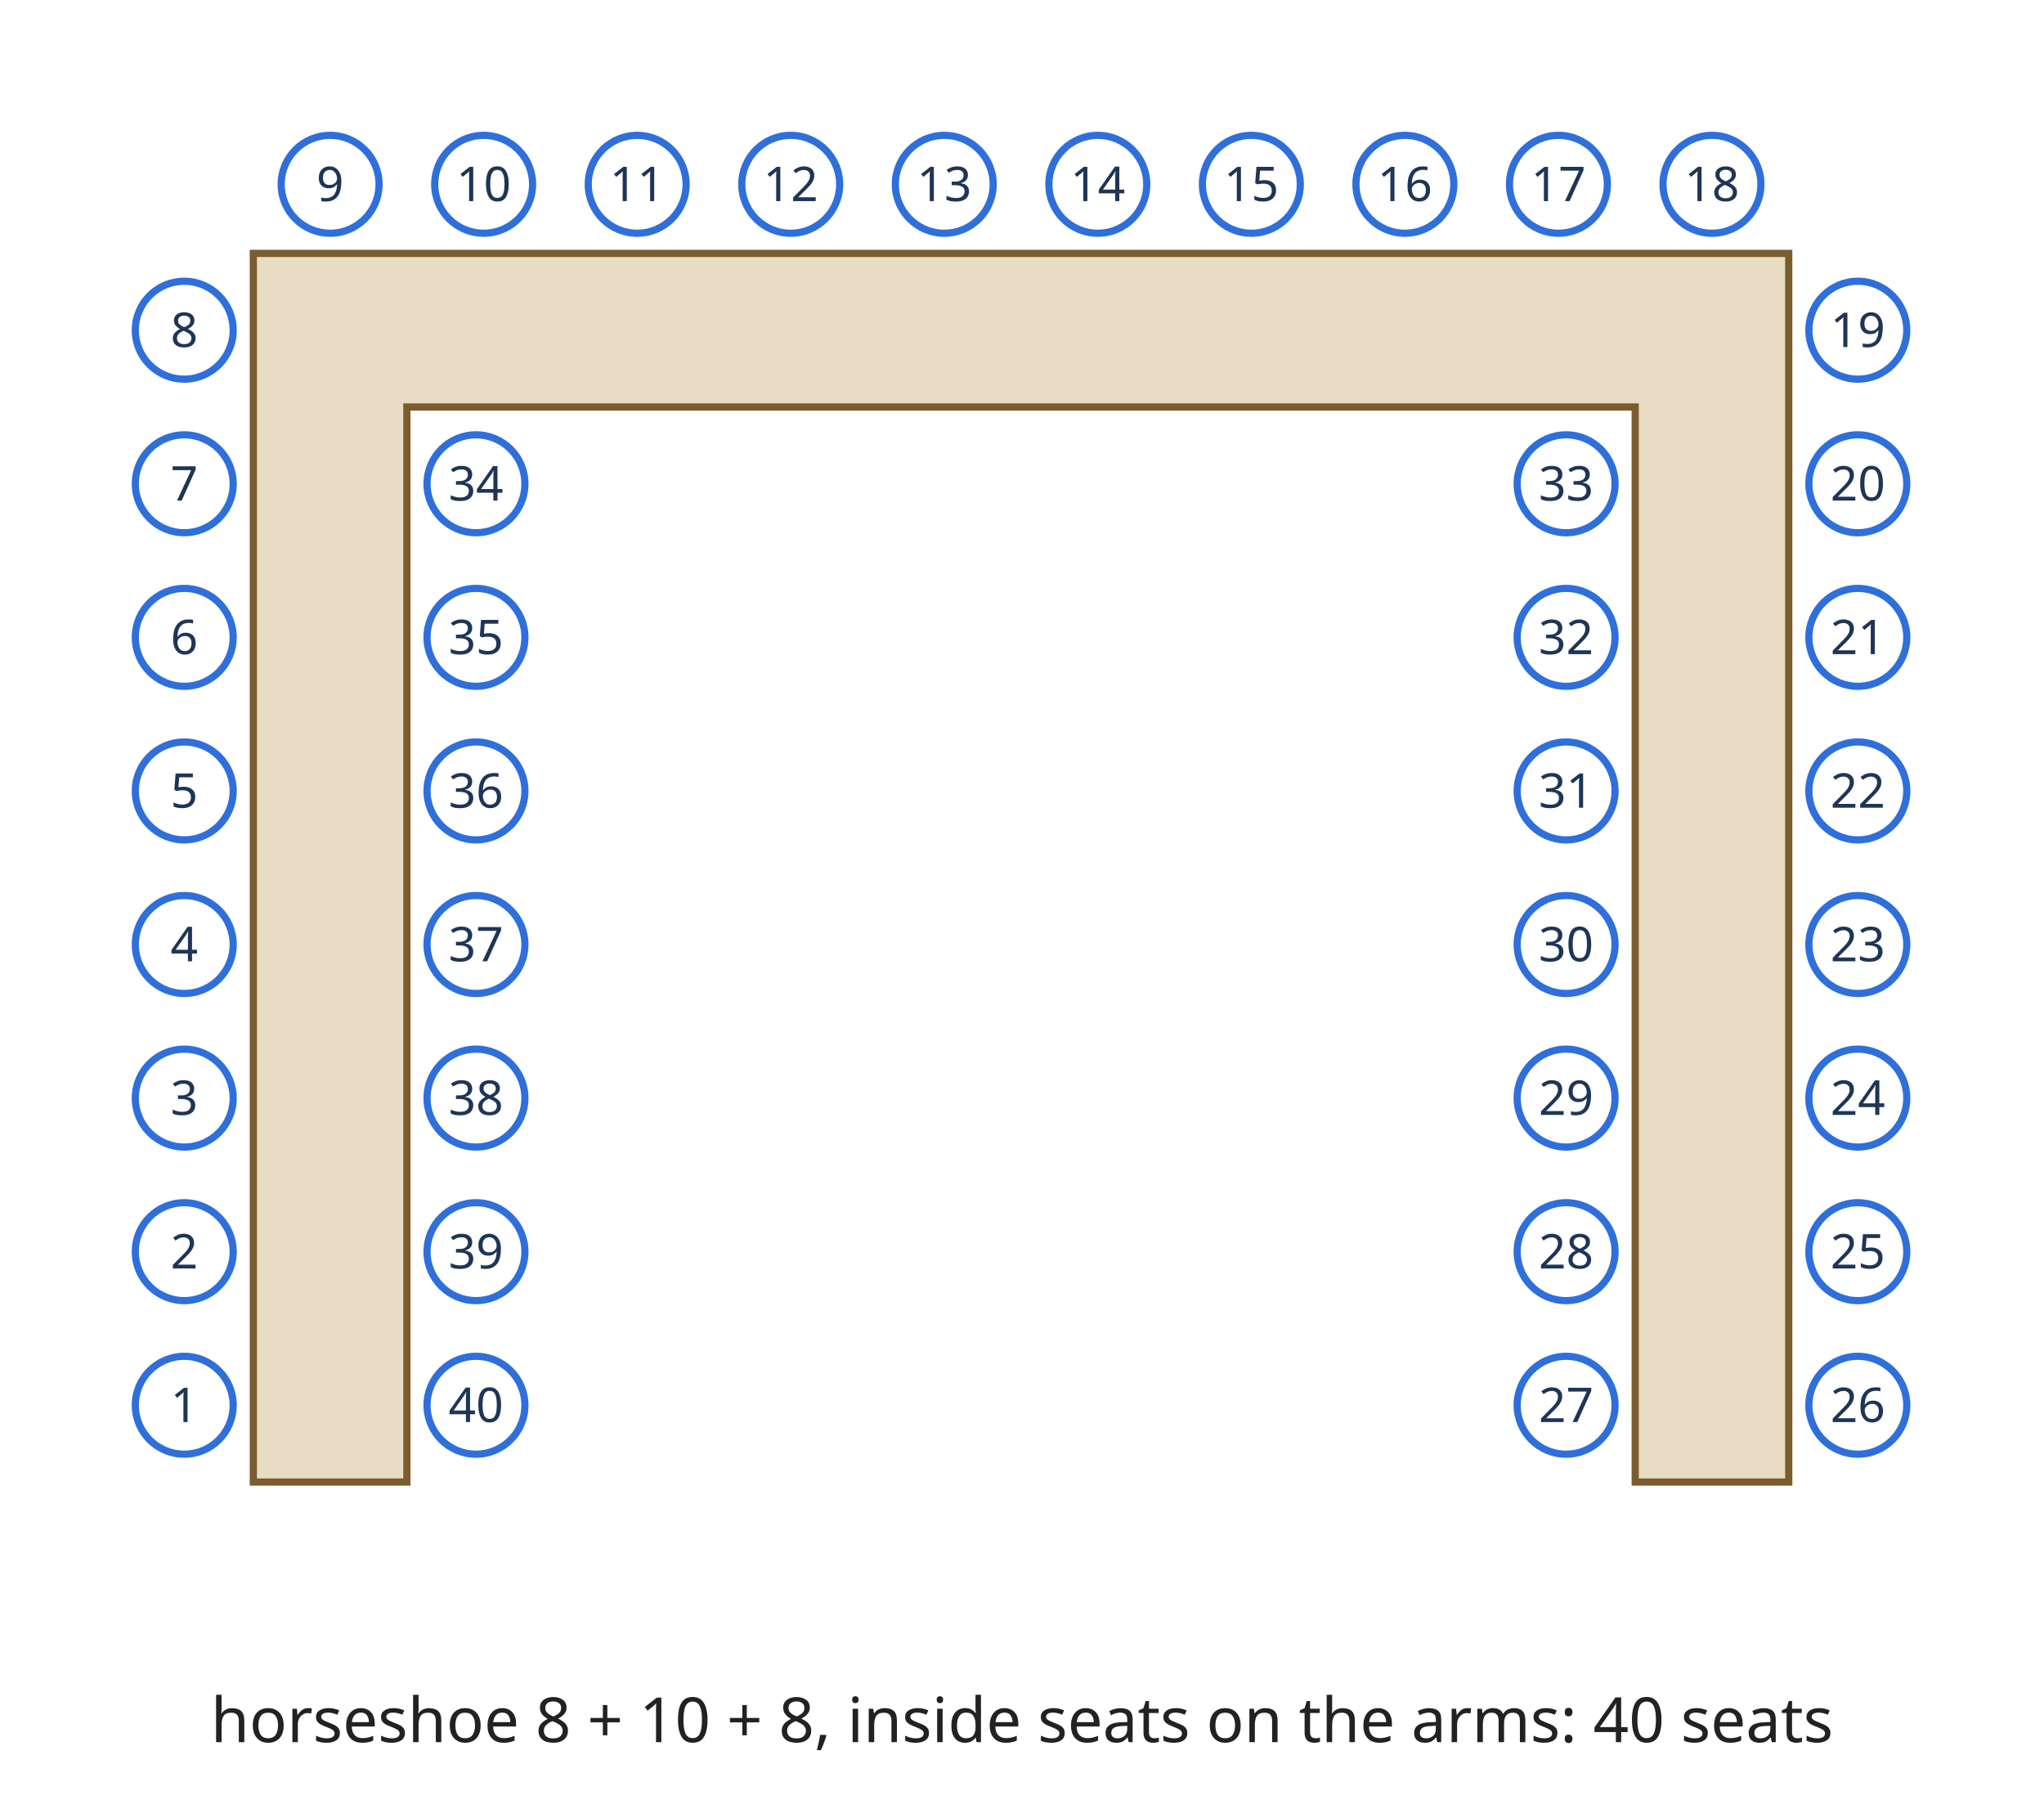
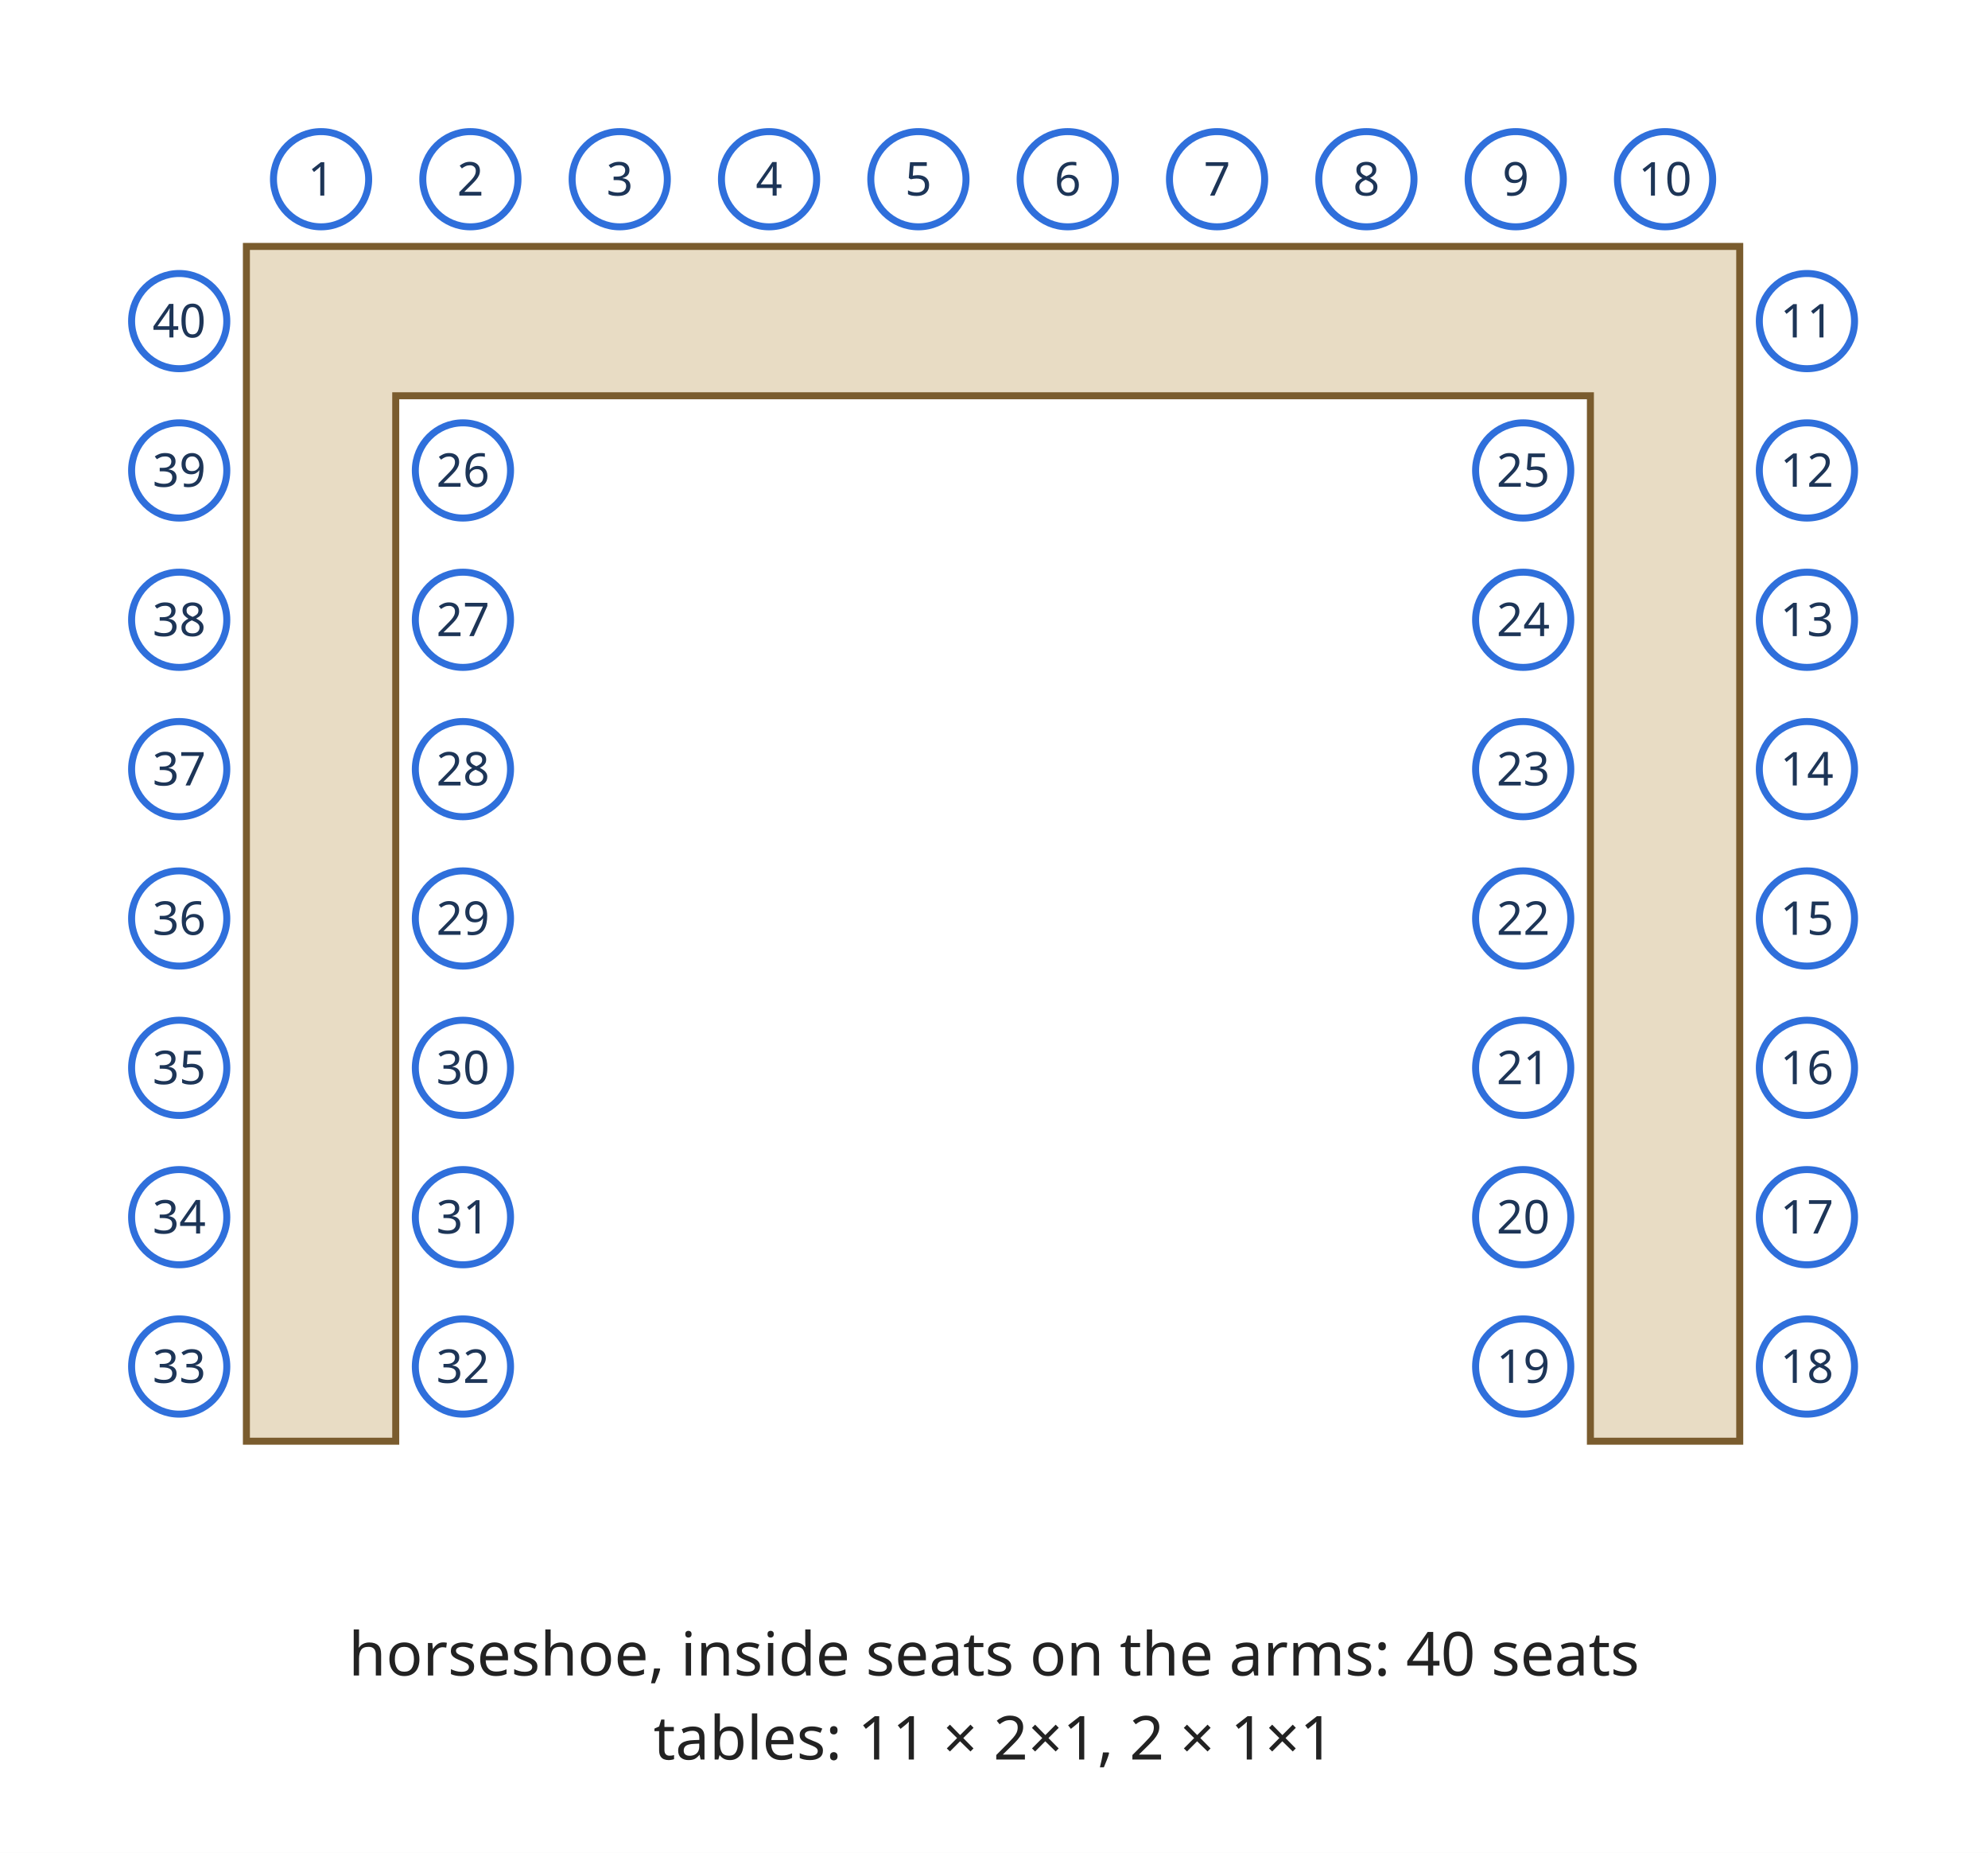
- <svg xmlns="http://www.w3.org/2000/svg" width="426" height="375" viewBox="0 0 426 375" font-family="sans-serif">
+ <svg xmlns="http://www.w3.org/2000/svg" width="426" height="397" viewBox="0 0 426 397" font-family="sans-serif">
  <rect width="100%" height="100%" fill="#ffffff" />
-   <path d="M 52.8 308.8 L 52.8 52.8 L 372.8 52.8 L 372.8 308.8 L 340.8 308.8 L 340.8 84.8 L 84.8 84.8 L 84.8 308.8 Z" fill="#e8dcc4" stroke="#7a5c2e" stroke-width="1.5" fill-rule="evenodd" />
+   <path d="M 52.8 52.8 L 372.8 52.8 L 372.8 308.8 L 340.8 308.8 L 340.8 84.8 L 84.8 84.8 L 84.8 308.8 L 52.8 308.8 Z" fill="#e8dcc4" stroke="#7a5c2e" stroke-width="1.5" fill-rule="evenodd" />
+   <circle cx="68.8" cy="38.4" r="10.2" fill="#ffffff" stroke="#2f6fdb" stroke-width="1.5" />
+   <text x="68.8" y="41.9" font-size="10" text-anchor="middle" fill="#1d3557">1</text>
+   <circle cx="100.8" cy="38.4" r="10.2" fill="#ffffff" stroke="#2f6fdb" stroke-width="1.5" />
+   <text x="100.8" y="41.9" font-size="10" text-anchor="middle" fill="#1d3557">2</text>
+   <circle cx="132.8" cy="38.4" r="10.2" fill="#ffffff" stroke="#2f6fdb" stroke-width="1.5" />
+   <text x="132.8" y="41.9" font-size="10" text-anchor="middle" fill="#1d3557">3</text>
+   <circle cx="164.8" cy="38.4" r="10.2" fill="#ffffff" stroke="#2f6fdb" stroke-width="1.5" />
+   <text x="164.8" y="41.9" font-size="10" text-anchor="middle" fill="#1d3557">4</text>
+   <circle cx="196.8" cy="38.4" r="10.2" fill="#ffffff" stroke="#2f6fdb" stroke-width="1.5" />
+   <text x="196.8" y="41.9" font-size="10" text-anchor="middle" fill="#1d3557">5</text>
+   <circle cx="228.8" cy="38.4" r="10.2" fill="#ffffff" stroke="#2f6fdb" stroke-width="1.5" />
+   <text x="228.8" y="41.9" font-size="10" text-anchor="middle" fill="#1d3557">6</text>
+   <circle cx="260.8" cy="38.4" r="10.2" fill="#ffffff" stroke="#2f6fdb" stroke-width="1.5" />
+   <text x="260.8" y="41.9" font-size="10" text-anchor="middle" fill="#1d3557">7</text>
+   <circle cx="292.8" cy="38.4" r="10.2" fill="#ffffff" stroke="#2f6fdb" stroke-width="1.5" />
+   <text x="292.8" y="41.9" font-size="10" text-anchor="middle" fill="#1d3557">8</text>
+   <circle cx="324.8" cy="38.4" r="10.2" fill="#ffffff" stroke="#2f6fdb" stroke-width="1.5" />
+   <text x="324.8" y="41.9" font-size="10" text-anchor="middle" fill="#1d3557">9</text>
+   <circle cx="356.8" cy="38.4" r="10.2" fill="#ffffff" stroke="#2f6fdb" stroke-width="1.5" />
+   <text x="356.8" y="41.9" font-size="10" text-anchor="middle" fill="#1d3557">10</text>
+   <circle cx="387.2" cy="68.8" r="10.2" fill="#ffffff" stroke="#2f6fdb" stroke-width="1.5" />
+   <text x="387.2" y="72.3" font-size="10" text-anchor="middle" fill="#1d3557">11</text>
+   <circle cx="387.2" cy="100.8" r="10.2" fill="#ffffff" stroke="#2f6fdb" stroke-width="1.5" />
+   <text x="387.2" y="104.3" font-size="10" text-anchor="middle" fill="#1d3557">12</text>
+   <circle cx="387.2" cy="132.8" r="10.2" fill="#ffffff" stroke="#2f6fdb" stroke-width="1.5" />
+   <text x="387.2" y="136.3" font-size="10" text-anchor="middle" fill="#1d3557">13</text>
+   <circle cx="387.2" cy="164.8" r="10.2" fill="#ffffff" stroke="#2f6fdb" stroke-width="1.5" />
+   <text x="387.2" y="168.3" font-size="10" text-anchor="middle" fill="#1d3557">14</text>
+   <circle cx="387.2" cy="196.8" r="10.2" fill="#ffffff" stroke="#2f6fdb" stroke-width="1.5" />
+   <text x="387.2" y="200.3" font-size="10" text-anchor="middle" fill="#1d3557">15</text>
+   <circle cx="387.2" cy="228.8" r="10.2" fill="#ffffff" stroke="#2f6fdb" stroke-width="1.5" />
+   <text x="387.2" y="232.3" font-size="10" text-anchor="middle" fill="#1d3557">16</text>
+   <circle cx="387.2" cy="260.8" r="10.2" fill="#ffffff" stroke="#2f6fdb" stroke-width="1.5" />
+   <text x="387.2" y="264.3" font-size="10" text-anchor="middle" fill="#1d3557">17</text>
+   <circle cx="387.2" cy="292.8" r="10.2" fill="#ffffff" stroke="#2f6fdb" stroke-width="1.5" />
+   <text x="387.2" y="296.3" font-size="10" text-anchor="middle" fill="#1d3557">18</text>
+   <circle cx="326.4" cy="292.8" r="10.2" fill="#ffffff" stroke="#2f6fdb" stroke-width="1.5" />
+   <text x="326.4" y="296.3" font-size="10" text-anchor="middle" fill="#1d3557">19</text>
+   <circle cx="326.4" cy="260.8" r="10.2" fill="#ffffff" stroke="#2f6fdb" stroke-width="1.5" />
+   <text x="326.4" y="264.3" font-size="10" text-anchor="middle" fill="#1d3557">20</text>
+   <circle cx="326.4" cy="228.8" r="10.2" fill="#ffffff" stroke="#2f6fdb" stroke-width="1.5" />
+   <text x="326.4" y="232.3" font-size="10" text-anchor="middle" fill="#1d3557">21</text>
+   <circle cx="326.4" cy="196.8" r="10.2" fill="#ffffff" stroke="#2f6fdb" stroke-width="1.5" />
+   <text x="326.4" y="200.3" font-size="10" text-anchor="middle" fill="#1d3557">22</text>
+   <circle cx="326.4" cy="164.8" r="10.2" fill="#ffffff" stroke="#2f6fdb" stroke-width="1.5" />
+   <text x="326.4" y="168.3" font-size="10" text-anchor="middle" fill="#1d3557">23</text>
+   <circle cx="326.4" cy="132.8" r="10.2" fill="#ffffff" stroke="#2f6fdb" stroke-width="1.5" />
+   <text x="326.4" y="136.3" font-size="10" text-anchor="middle" fill="#1d3557">24</text>
+   <circle cx="326.4" cy="100.8" r="10.2" fill="#ffffff" stroke="#2f6fdb" stroke-width="1.5" />
+   <text x="326.4" y="104.3" font-size="10" text-anchor="middle" fill="#1d3557">25</text>
+   <circle cx="99.2" cy="100.8" r="10.2" fill="#ffffff" stroke="#2f6fdb" stroke-width="1.5" />
+   <text x="99.2" y="104.3" font-size="10" text-anchor="middle" fill="#1d3557">26</text>
+   <circle cx="99.2" cy="132.8" r="10.2" fill="#ffffff" stroke="#2f6fdb" stroke-width="1.5" />
+   <text x="99.2" y="136.3" font-size="10" text-anchor="middle" fill="#1d3557">27</text>
+   <circle cx="99.2" cy="164.8" r="10.2" fill="#ffffff" stroke="#2f6fdb" stroke-width="1.5" />
+   <text x="99.2" y="168.3" font-size="10" text-anchor="middle" fill="#1d3557">28</text>
+   <circle cx="99.2" cy="196.8" r="10.2" fill="#ffffff" stroke="#2f6fdb" stroke-width="1.5" />
+   <text x="99.2" y="200.3" font-size="10" text-anchor="middle" fill="#1d3557">29</text>
+   <circle cx="99.2" cy="228.8" r="10.2" fill="#ffffff" stroke="#2f6fdb" stroke-width="1.5" />
+   <text x="99.2" y="232.3" font-size="10" text-anchor="middle" fill="#1d3557">30</text>
+   <circle cx="99.2" cy="260.8" r="10.2" fill="#ffffff" stroke="#2f6fdb" stroke-width="1.5" />
+   <text x="99.2" y="264.3" font-size="10" text-anchor="middle" fill="#1d3557">31</text>
+   <circle cx="99.2" cy="292.8" r="10.2" fill="#ffffff" stroke="#2f6fdb" stroke-width="1.5" />
+   <text x="99.2" y="296.3" font-size="10" text-anchor="middle" fill="#1d3557">32</text>
  <circle cx="38.4" cy="292.8" r="10.2" fill="#ffffff" stroke="#2f6fdb" stroke-width="1.5" />
-   <text x="38.4" y="296.3" font-size="10" text-anchor="middle" fill="#1d3557">1</text>
+   <text x="38.4" y="296.3" font-size="10" text-anchor="middle" fill="#1d3557">33</text>
  <circle cx="38.4" cy="260.8" r="10.2" fill="#ffffff" stroke="#2f6fdb" stroke-width="1.5" />
-   <text x="38.4" y="264.3" font-size="10" text-anchor="middle" fill="#1d3557">2</text>
+   <text x="38.4" y="264.3" font-size="10" text-anchor="middle" fill="#1d3557">34</text>
  <circle cx="38.4" cy="228.8" r="10.2" fill="#ffffff" stroke="#2f6fdb" stroke-width="1.5" />
-   <text x="38.4" y="232.3" font-size="10" text-anchor="middle" fill="#1d3557">3</text>
+   <text x="38.4" y="232.3" font-size="10" text-anchor="middle" fill="#1d3557">35</text>
  <circle cx="38.4" cy="196.8" r="10.2" fill="#ffffff" stroke="#2f6fdb" stroke-width="1.5" />
-   <text x="38.4" y="200.3" font-size="10" text-anchor="middle" fill="#1d3557">4</text>
+   <text x="38.4" y="200.3" font-size="10" text-anchor="middle" fill="#1d3557">36</text>
  <circle cx="38.4" cy="164.8" r="10.2" fill="#ffffff" stroke="#2f6fdb" stroke-width="1.5" />
-   <text x="38.4" y="168.3" font-size="10" text-anchor="middle" fill="#1d3557">5</text>
+   <text x="38.4" y="168.3" font-size="10" text-anchor="middle" fill="#1d3557">37</text>
  <circle cx="38.4" cy="132.8" r="10.2" fill="#ffffff" stroke="#2f6fdb" stroke-width="1.5" />
-   <text x="38.4" y="136.3" font-size="10" text-anchor="middle" fill="#1d3557">6</text>
+   <text x="38.4" y="136.3" font-size="10" text-anchor="middle" fill="#1d3557">38</text>
  <circle cx="38.4" cy="100.8" r="10.2" fill="#ffffff" stroke="#2f6fdb" stroke-width="1.5" />
-   <text x="38.4" y="104.3" font-size="10" text-anchor="middle" fill="#1d3557">7</text>
+   <text x="38.4" y="104.3" font-size="10" text-anchor="middle" fill="#1d3557">39</text>
  <circle cx="38.4" cy="68.8" r="10.2" fill="#ffffff" stroke="#2f6fdb" stroke-width="1.5" />
-   <text x="38.4" y="72.3" font-size="10" text-anchor="middle" fill="#1d3557">8</text>
-   <circle cx="68.8" cy="38.4" r="10.2" fill="#ffffff" stroke="#2f6fdb" stroke-width="1.5" />
-   <text x="68.8" y="41.9" font-size="10" text-anchor="middle" fill="#1d3557">9</text>
-   <circle cx="100.8" cy="38.4" r="10.2" fill="#ffffff" stroke="#2f6fdb" stroke-width="1.5" />
-   <text x="100.8" y="41.9" font-size="10" text-anchor="middle" fill="#1d3557">10</text>
-   <circle cx="132.8" cy="38.4" r="10.2" fill="#ffffff" stroke="#2f6fdb" stroke-width="1.5" />
-   <text x="132.8" y="41.9" font-size="10" text-anchor="middle" fill="#1d3557">11</text>
-   <circle cx="164.8" cy="38.4" r="10.2" fill="#ffffff" stroke="#2f6fdb" stroke-width="1.5" />
-   <text x="164.8" y="41.9" font-size="10" text-anchor="middle" fill="#1d3557">12</text>
-   <circle cx="196.8" cy="38.4" r="10.2" fill="#ffffff" stroke="#2f6fdb" stroke-width="1.5" />
-   <text x="196.8" y="41.9" font-size="10" text-anchor="middle" fill="#1d3557">13</text>
-   <circle cx="228.8" cy="38.4" r="10.2" fill="#ffffff" stroke="#2f6fdb" stroke-width="1.5" />
-   <text x="228.8" y="41.9" font-size="10" text-anchor="middle" fill="#1d3557">14</text>
-   <circle cx="260.8" cy="38.4" r="10.2" fill="#ffffff" stroke="#2f6fdb" stroke-width="1.5" />
-   <text x="260.8" y="41.9" font-size="10" text-anchor="middle" fill="#1d3557">15</text>
-   <circle cx="292.8" cy="38.4" r="10.2" fill="#ffffff" stroke="#2f6fdb" stroke-width="1.5" />
-   <text x="292.8" y="41.9" font-size="10" text-anchor="middle" fill="#1d3557">16</text>
-   <circle cx="324.8" cy="38.4" r="10.2" fill="#ffffff" stroke="#2f6fdb" stroke-width="1.5" />
-   <text x="324.8" y="41.9" font-size="10" text-anchor="middle" fill="#1d3557">17</text>
-   <circle cx="356.8" cy="38.4" r="10.2" fill="#ffffff" stroke="#2f6fdb" stroke-width="1.5" />
-   <text x="356.8" y="41.9" font-size="10" text-anchor="middle" fill="#1d3557">18</text>
-   <circle cx="387.2" cy="68.8" r="10.2" fill="#ffffff" stroke="#2f6fdb" stroke-width="1.5" />
-   <text x="387.2" y="72.3" font-size="10" text-anchor="middle" fill="#1d3557">19</text>
-   <circle cx="387.2" cy="100.8" r="10.2" fill="#ffffff" stroke="#2f6fdb" stroke-width="1.5" />
-   <text x="387.2" y="104.3" font-size="10" text-anchor="middle" fill="#1d3557">20</text>
-   <circle cx="387.2" cy="132.8" r="10.2" fill="#ffffff" stroke="#2f6fdb" stroke-width="1.5" />
-   <text x="387.2" y="136.3" font-size="10" text-anchor="middle" fill="#1d3557">21</text>
-   <circle cx="387.2" cy="164.8" r="10.2" fill="#ffffff" stroke="#2f6fdb" stroke-width="1.5" />
-   <text x="387.2" y="168.3" font-size="10" text-anchor="middle" fill="#1d3557">22</text>
-   <circle cx="387.2" cy="196.8" r="10.2" fill="#ffffff" stroke="#2f6fdb" stroke-width="1.5" />
-   <text x="387.2" y="200.3" font-size="10" text-anchor="middle" fill="#1d3557">23</text>
-   <circle cx="387.2" cy="228.8" r="10.2" fill="#ffffff" stroke="#2f6fdb" stroke-width="1.5" />
-   <text x="387.2" y="232.3" font-size="10" text-anchor="middle" fill="#1d3557">24</text>
-   <circle cx="387.2" cy="260.8" r="10.2" fill="#ffffff" stroke="#2f6fdb" stroke-width="1.5" />
-   <text x="387.2" y="264.3" font-size="10" text-anchor="middle" fill="#1d3557">25</text>
-   <circle cx="387.2" cy="292.8" r="10.2" fill="#ffffff" stroke="#2f6fdb" stroke-width="1.5" />
-   <text x="387.2" y="296.3" font-size="10" text-anchor="middle" fill="#1d3557">26</text>
-   <circle cx="326.4" cy="292.8" r="10.2" fill="#ffffff" stroke="#2f6fdb" stroke-width="1.5" />
-   <text x="326.4" y="296.3" font-size="10" text-anchor="middle" fill="#1d3557">27</text>
-   <circle cx="326.4" cy="260.8" r="10.2" fill="#ffffff" stroke="#2f6fdb" stroke-width="1.5" />
-   <text x="326.4" y="264.3" font-size="10" text-anchor="middle" fill="#1d3557">28</text>
-   <circle cx="326.4" cy="228.8" r="10.2" fill="#ffffff" stroke="#2f6fdb" stroke-width="1.5" />
-   <text x="326.4" y="232.3" font-size="10" text-anchor="middle" fill="#1d3557">29</text>
-   <circle cx="326.4" cy="196.8" r="10.2" fill="#ffffff" stroke="#2f6fdb" stroke-width="1.5" />
-   <text x="326.4" y="200.3" font-size="10" text-anchor="middle" fill="#1d3557">30</text>
-   <circle cx="326.4" cy="164.8" r="10.2" fill="#ffffff" stroke="#2f6fdb" stroke-width="1.5" />
-   <text x="326.4" y="168.3" font-size="10" text-anchor="middle" fill="#1d3557">31</text>
-   <circle cx="326.4" cy="132.8" r="10.2" fill="#ffffff" stroke="#2f6fdb" stroke-width="1.5" />
-   <text x="326.4" y="136.3" font-size="10" text-anchor="middle" fill="#1d3557">32</text>
-   <circle cx="326.4" cy="100.8" r="10.2" fill="#ffffff" stroke="#2f6fdb" stroke-width="1.5" />
-   <text x="326.4" y="104.3" font-size="10" text-anchor="middle" fill="#1d3557">33</text>
-   <circle cx="99.2" cy="100.8" r="10.2" fill="#ffffff" stroke="#2f6fdb" stroke-width="1.5" />
-   <text x="99.2" y="104.3" font-size="10" text-anchor="middle" fill="#1d3557">34</text>
-   <circle cx="99.2" cy="132.8" r="10.2" fill="#ffffff" stroke="#2f6fdb" stroke-width="1.5" />
-   <text x="99.2" y="136.3" font-size="10" text-anchor="middle" fill="#1d3557">35</text>
-   <circle cx="99.2" cy="164.8" r="10.2" fill="#ffffff" stroke="#2f6fdb" stroke-width="1.5" />
-   <text x="99.2" y="168.3" font-size="10" text-anchor="middle" fill="#1d3557">36</text>
-   <circle cx="99.2" cy="196.8" r="10.2" fill="#ffffff" stroke="#2f6fdb" stroke-width="1.5" />
-   <text x="99.2" y="200.3" font-size="10" text-anchor="middle" fill="#1d3557">37</text>
-   <circle cx="99.2" cy="228.8" r="10.2" fill="#ffffff" stroke="#2f6fdb" stroke-width="1.5" />
-   <text x="99.2" y="232.3" font-size="10" text-anchor="middle" fill="#1d3557">38</text>
-   <circle cx="99.2" cy="260.8" r="10.2" fill="#ffffff" stroke="#2f6fdb" stroke-width="1.5" />
-   <text x="99.2" y="264.3" font-size="10" text-anchor="middle" fill="#1d3557">39</text>
-   <circle cx="99.2" cy="292.8" r="10.2" fill="#ffffff" stroke="#2f6fdb" stroke-width="1.5" />
-   <text x="99.2" y="296.3" font-size="10" text-anchor="middle" fill="#1d3557">40</text>
-   <text x="213" y="363" font-size="13" text-anchor="middle" fill="#222">horseshoe 8 + 10 + 8, inside seats on the arms: 40 seats</text>
+   <text x="38.4" y="72.3" font-size="10" text-anchor="middle" fill="#1d3557">40</text>
+   <text x="213" y="359" font-size="13" text-anchor="middle" fill="#222">horseshoe, inside seats on the arms: 40 seats</text>
+   <text x="213" y="377" font-size="13" text-anchor="middle" fill="#222">tables: 11 × 2×1, 2 × 1×1</text>
</svg>
